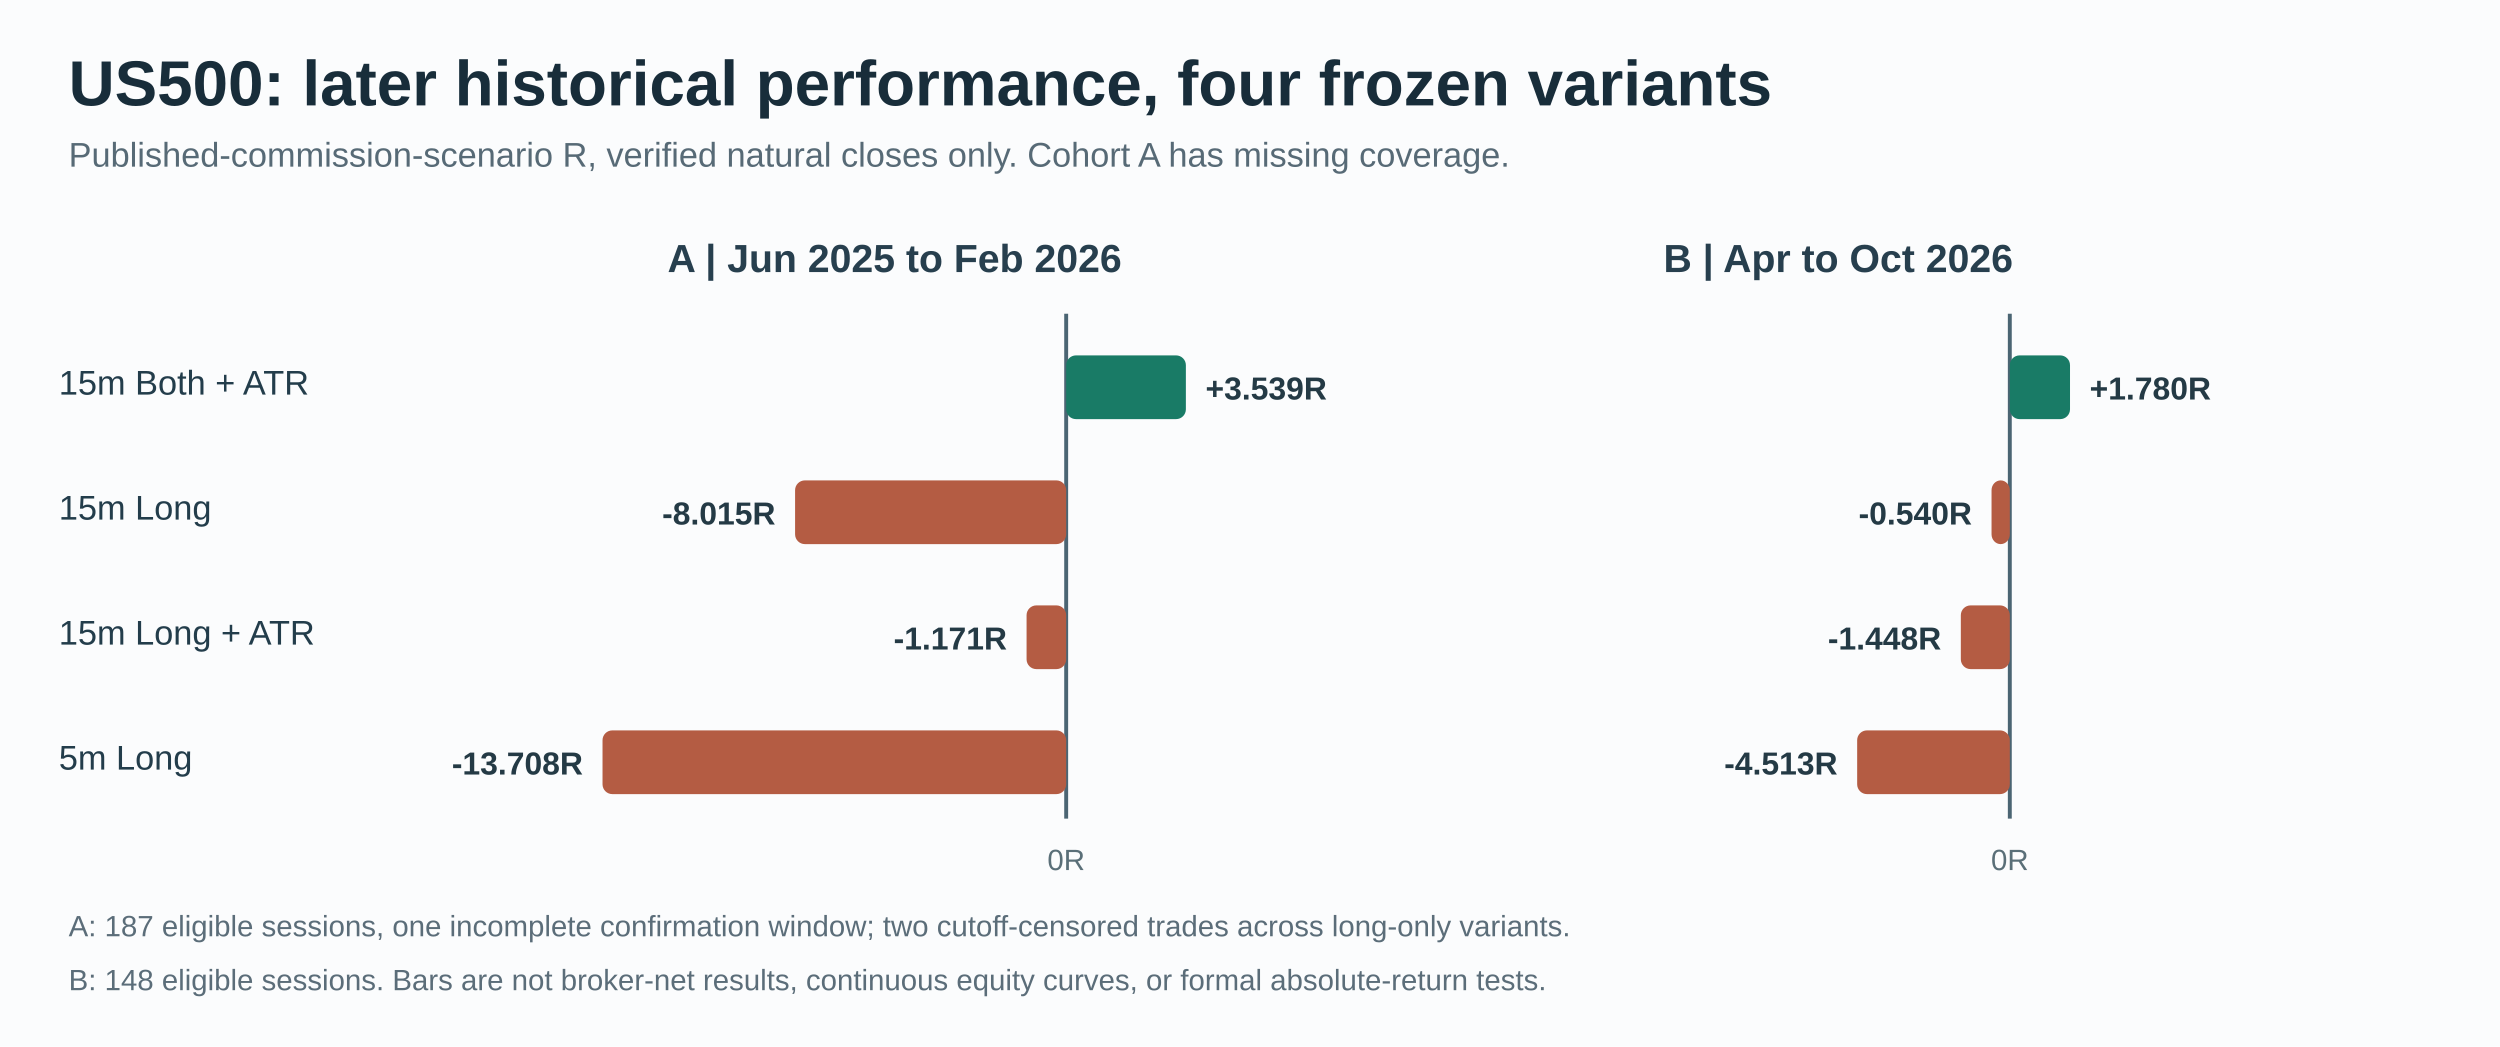
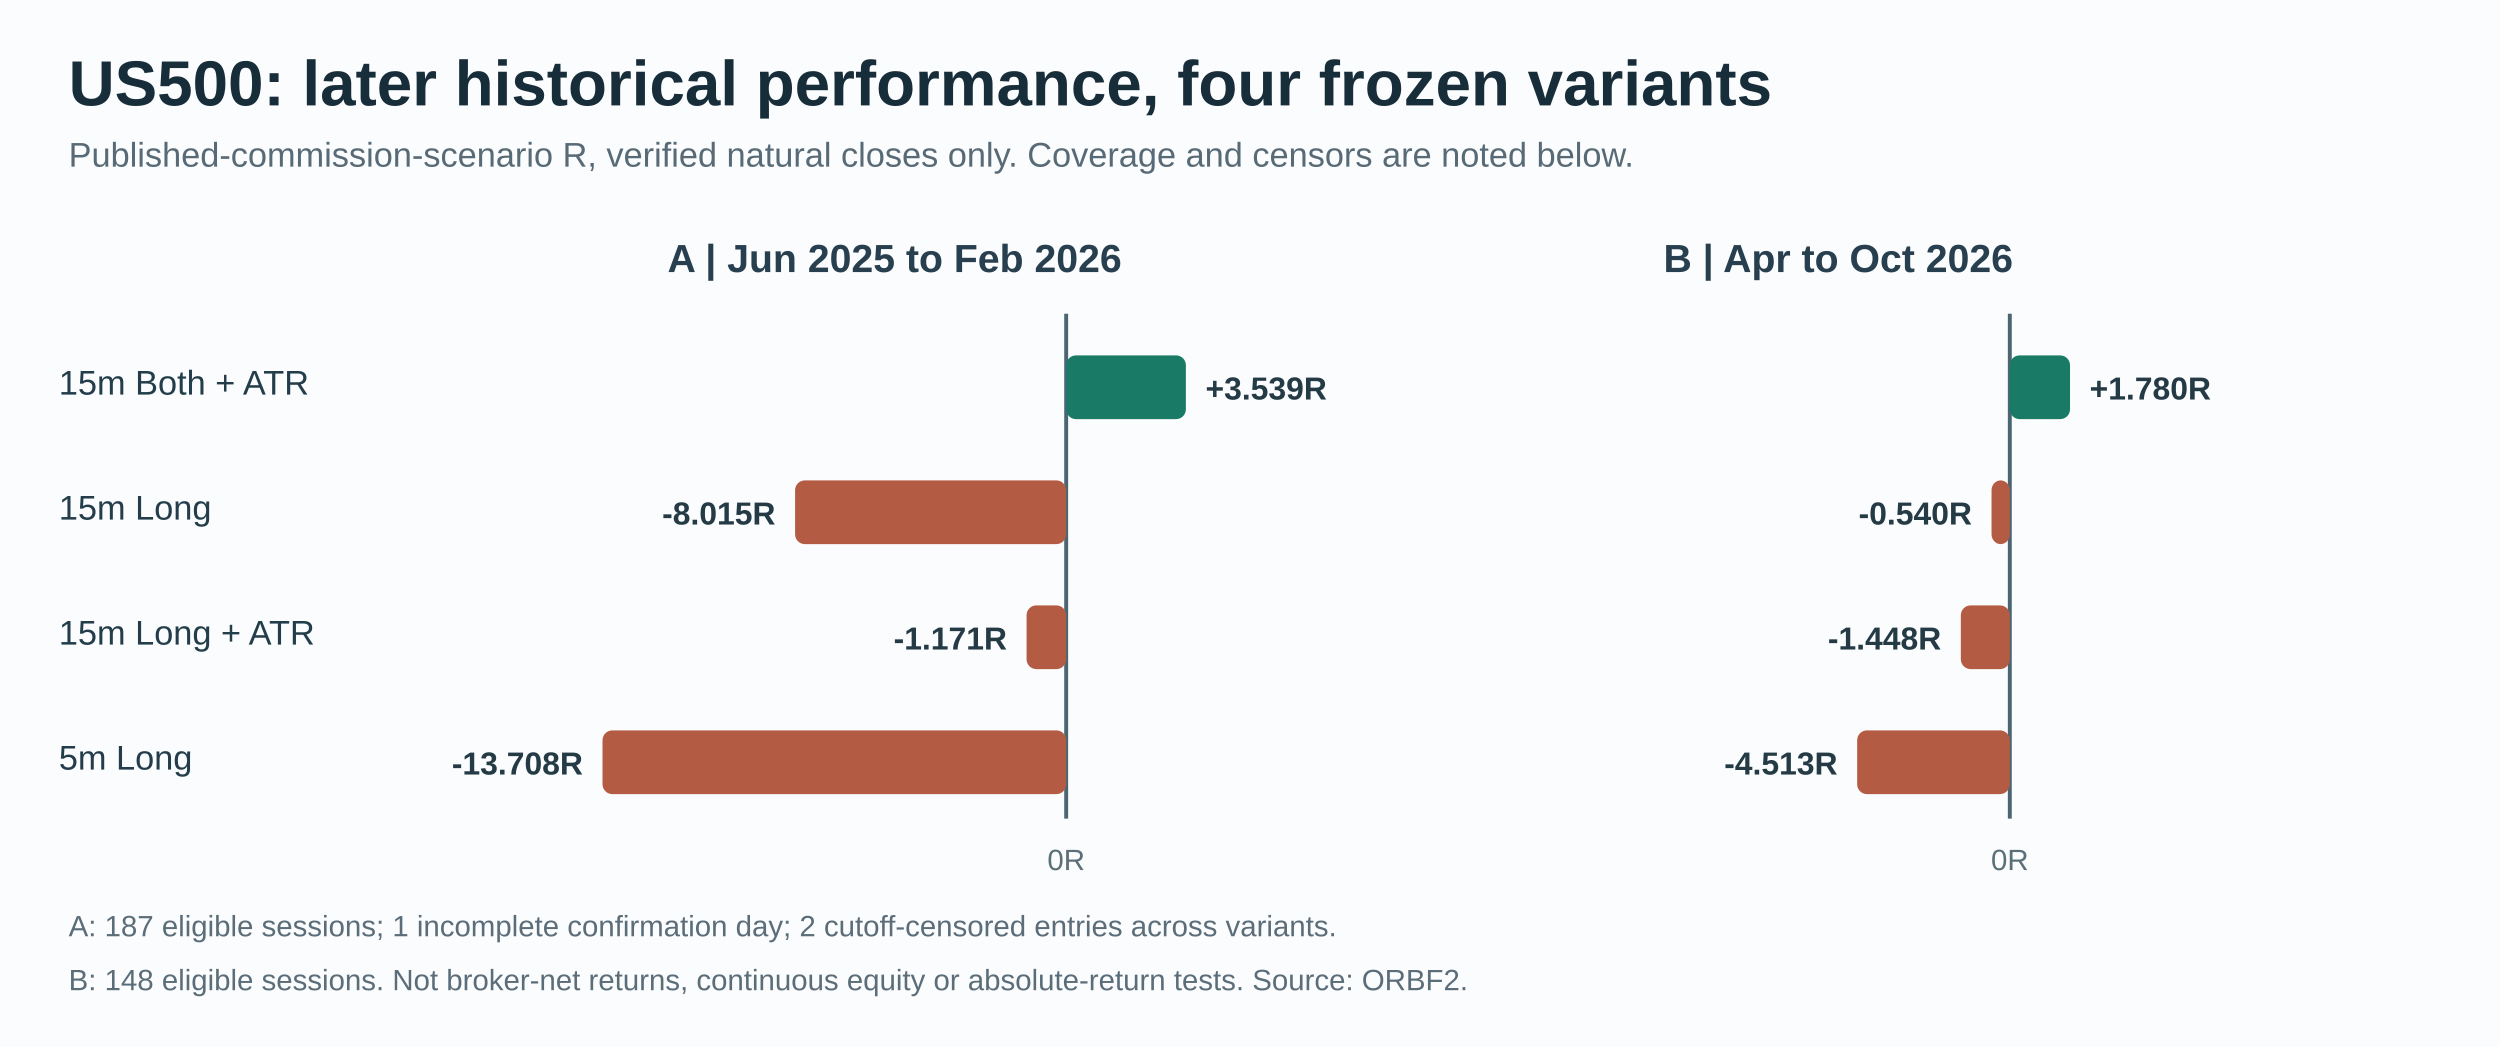
<svg xmlns="http://www.w3.org/2000/svg" width="1020" height="427" viewBox="0 0 1020 427" role="img" aria-label="US500 out-of-sample commission-scenario R for four fixed strategy configurations in two historical cohorts">
  <rect x="0" y="0" width="1020" height="427" rx="0" fill="#FBFCFD" />
  <text x="28" y="43" font-family="Arial,sans-serif" font-size="26" fill="#182D3A" text-anchor="start" font-weight="700">US500: later historical performance, four frozen variants</text>
-   <text x="28" y="68" font-family="Arial,sans-serif" font-size="14" fill="#576A76" text-anchor="start" font-weight="400">Published-commission-scenario R, verified natural closes only. Cohort A has missing coverage.</text>
+   <text x="28" y="68" font-family="Arial,sans-serif" font-size="14" fill="#576A76" text-anchor="start" font-weight="400">Published-commission-scenario R, verified natural closes only. Coverage and censors are noted below.</text>
  <text x="365" y="111" font-family="Arial,sans-serif" font-size="16" fill="#273F4E" text-anchor="middle" font-weight="700">A | Jun 2025 to Feb 2026</text>
  <line x1="435" y1="128" x2="435" y2="334" stroke="#4B6573" stroke-width="1.6" />
  <text x="435" y="355" font-family="Arial,sans-serif" font-size="12" fill="#5A6F78" text-anchor="middle" font-weight="400">0R</text>
  <text x="750" y="111" font-family="Arial,sans-serif" font-size="16" fill="#273F4E" text-anchor="middle" font-weight="700">B | Apr to Oct 2026</text>
  <line x1="820" y1="128" x2="820" y2="334" stroke="#4B6573" stroke-width="1.6" />
  <text x="820" y="355" font-family="Arial,sans-serif" font-size="12" fill="#5A6F78" text-anchor="middle" font-weight="400">0R</text>
  <text x="24" y="161" font-family="Arial,sans-serif" font-size="14" fill="#233D4B" text-anchor="start" font-weight="400">15m Both + ATR</text>
  <rect x="435" y="145" width="48.838" height="26" rx="4" fill="#197B66" />
  <text x="491.838" y="163" font-family="Arial,sans-serif" font-size="13" fill="#243A45" text-anchor="start" font-weight="700">+3.539R</text>
  <rect x="820" y="145" width="24.564" height="26" rx="4" fill="#197B66" />
  <text x="852.564" y="163" font-family="Arial,sans-serif" font-size="13" fill="#243A45" text-anchor="start" font-weight="700">+1.780R</text>
  <text x="24" y="212" font-family="Arial,sans-serif" font-size="14" fill="#233D4B" text-anchor="start" font-weight="400">15m Long</text>
  <rect x="324.393" y="196" width="110.607" height="26" rx="4" fill="#B45C43" />
  <text x="316.393" y="214" font-family="Arial,sans-serif" font-size="13" fill="#243A45" text-anchor="end" font-weight="700">-8.015R</text>
  <rect x="812.548" y="196" width="7.452" height="26" rx="4" fill="#B45C43" />
  <text x="804.548" y="214" font-family="Arial,sans-serif" font-size="13" fill="#243A45" text-anchor="end" font-weight="700">-0.540R</text>
  <text x="24" y="263" font-family="Arial,sans-serif" font-size="14" fill="#233D4B" text-anchor="start" font-weight="400">15m Long + ATR</text>
  <rect x="418.84" y="247" width="16.16" height="26" rx="4" fill="#B45C43" />
  <text x="410.84" y="265" font-family="Arial,sans-serif" font-size="13" fill="#243A45" text-anchor="end" font-weight="700">-1.171R</text>
  <rect x="800.018" y="247" width="19.982" height="26" rx="4" fill="#B45C43" />
  <text x="792.018" y="265" font-family="Arial,sans-serif" font-size="13" fill="#243A45" text-anchor="end" font-weight="700">-1.448R</text>
  <text x="24" y="314" font-family="Arial,sans-serif" font-size="14" fill="#233D4B" text-anchor="start" font-weight="400">5m Long</text>
  <rect x="245.83" y="298" width="189.17" height="26" rx="4" fill="#B45C43" />
  <text x="237.83" y="316" font-family="Arial,sans-serif" font-size="13" fill="#243A45" text-anchor="end" font-weight="700">-13.708R</text>
  <rect x="757.721" y="298" width="62.279" height="26" rx="4" fill="#B45C43" />
  <text x="749.721" y="316" font-family="Arial,sans-serif" font-size="13" fill="#243A45" text-anchor="end" font-weight="700">-4.513R</text>
-   <text x="28" y="382" font-family="Arial,sans-serif" font-size="12" fill="#5B6D79" text-anchor="start" font-weight="400">A: 187 eligible sessions, one incomplete confirmation window; two cutoff-censored trades across long-only variants.</text>
-   <text x="28" y="404" font-family="Arial,sans-serif" font-size="12" fill="#5B6D79" text-anchor="start" font-weight="400">B: 148 eligible sessions. Bars are not broker-net results, continuous equity curves, or formal absolute-return tests.</text>
+   <text x="28" y="382" font-family="Arial,sans-serif" font-size="12" fill="#5B6D79" text-anchor="start" font-weight="400">A: 187 eligible sessions; 1 incomplete confirmation day; 2 cutoff-censored entries across variants.</text>
+   <text x="28" y="404" font-family="Arial,sans-serif" font-size="12" fill="#5B6D79" text-anchor="start" font-weight="400">B: 148 eligible sessions. Not broker-net returns, continuous equity or absolute-return tests. Source: ORBF2.</text>
</svg>
